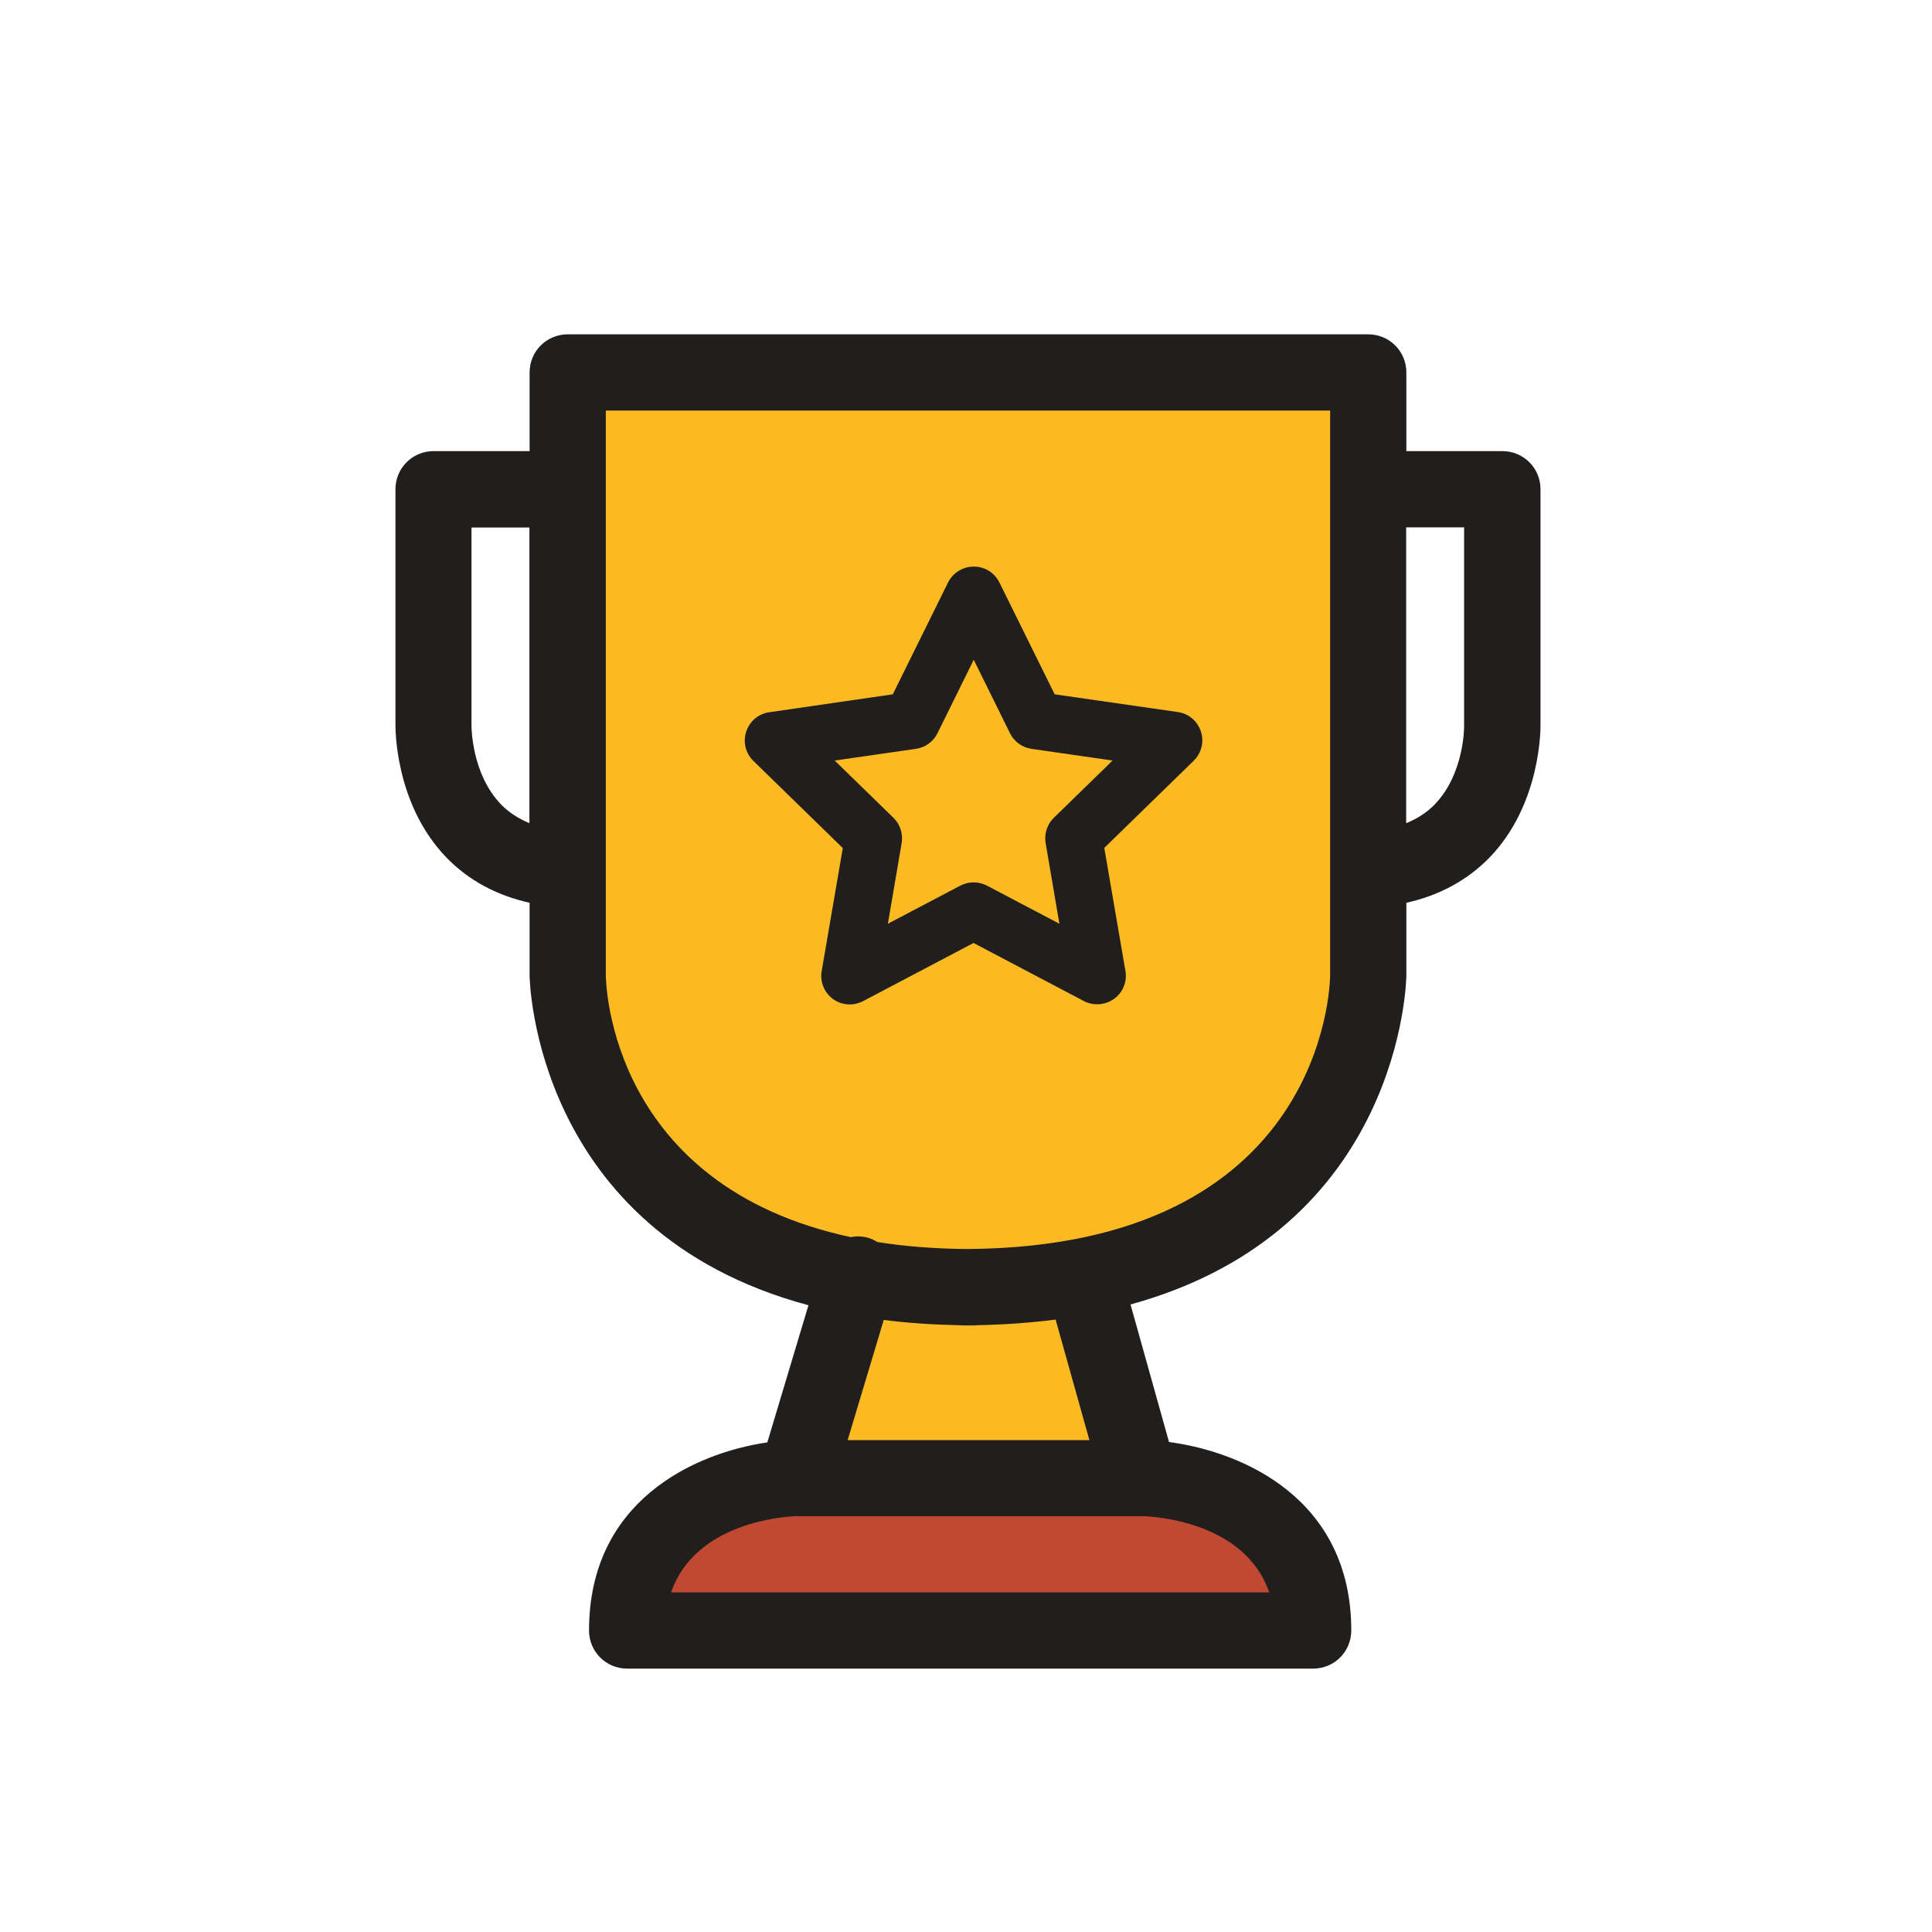
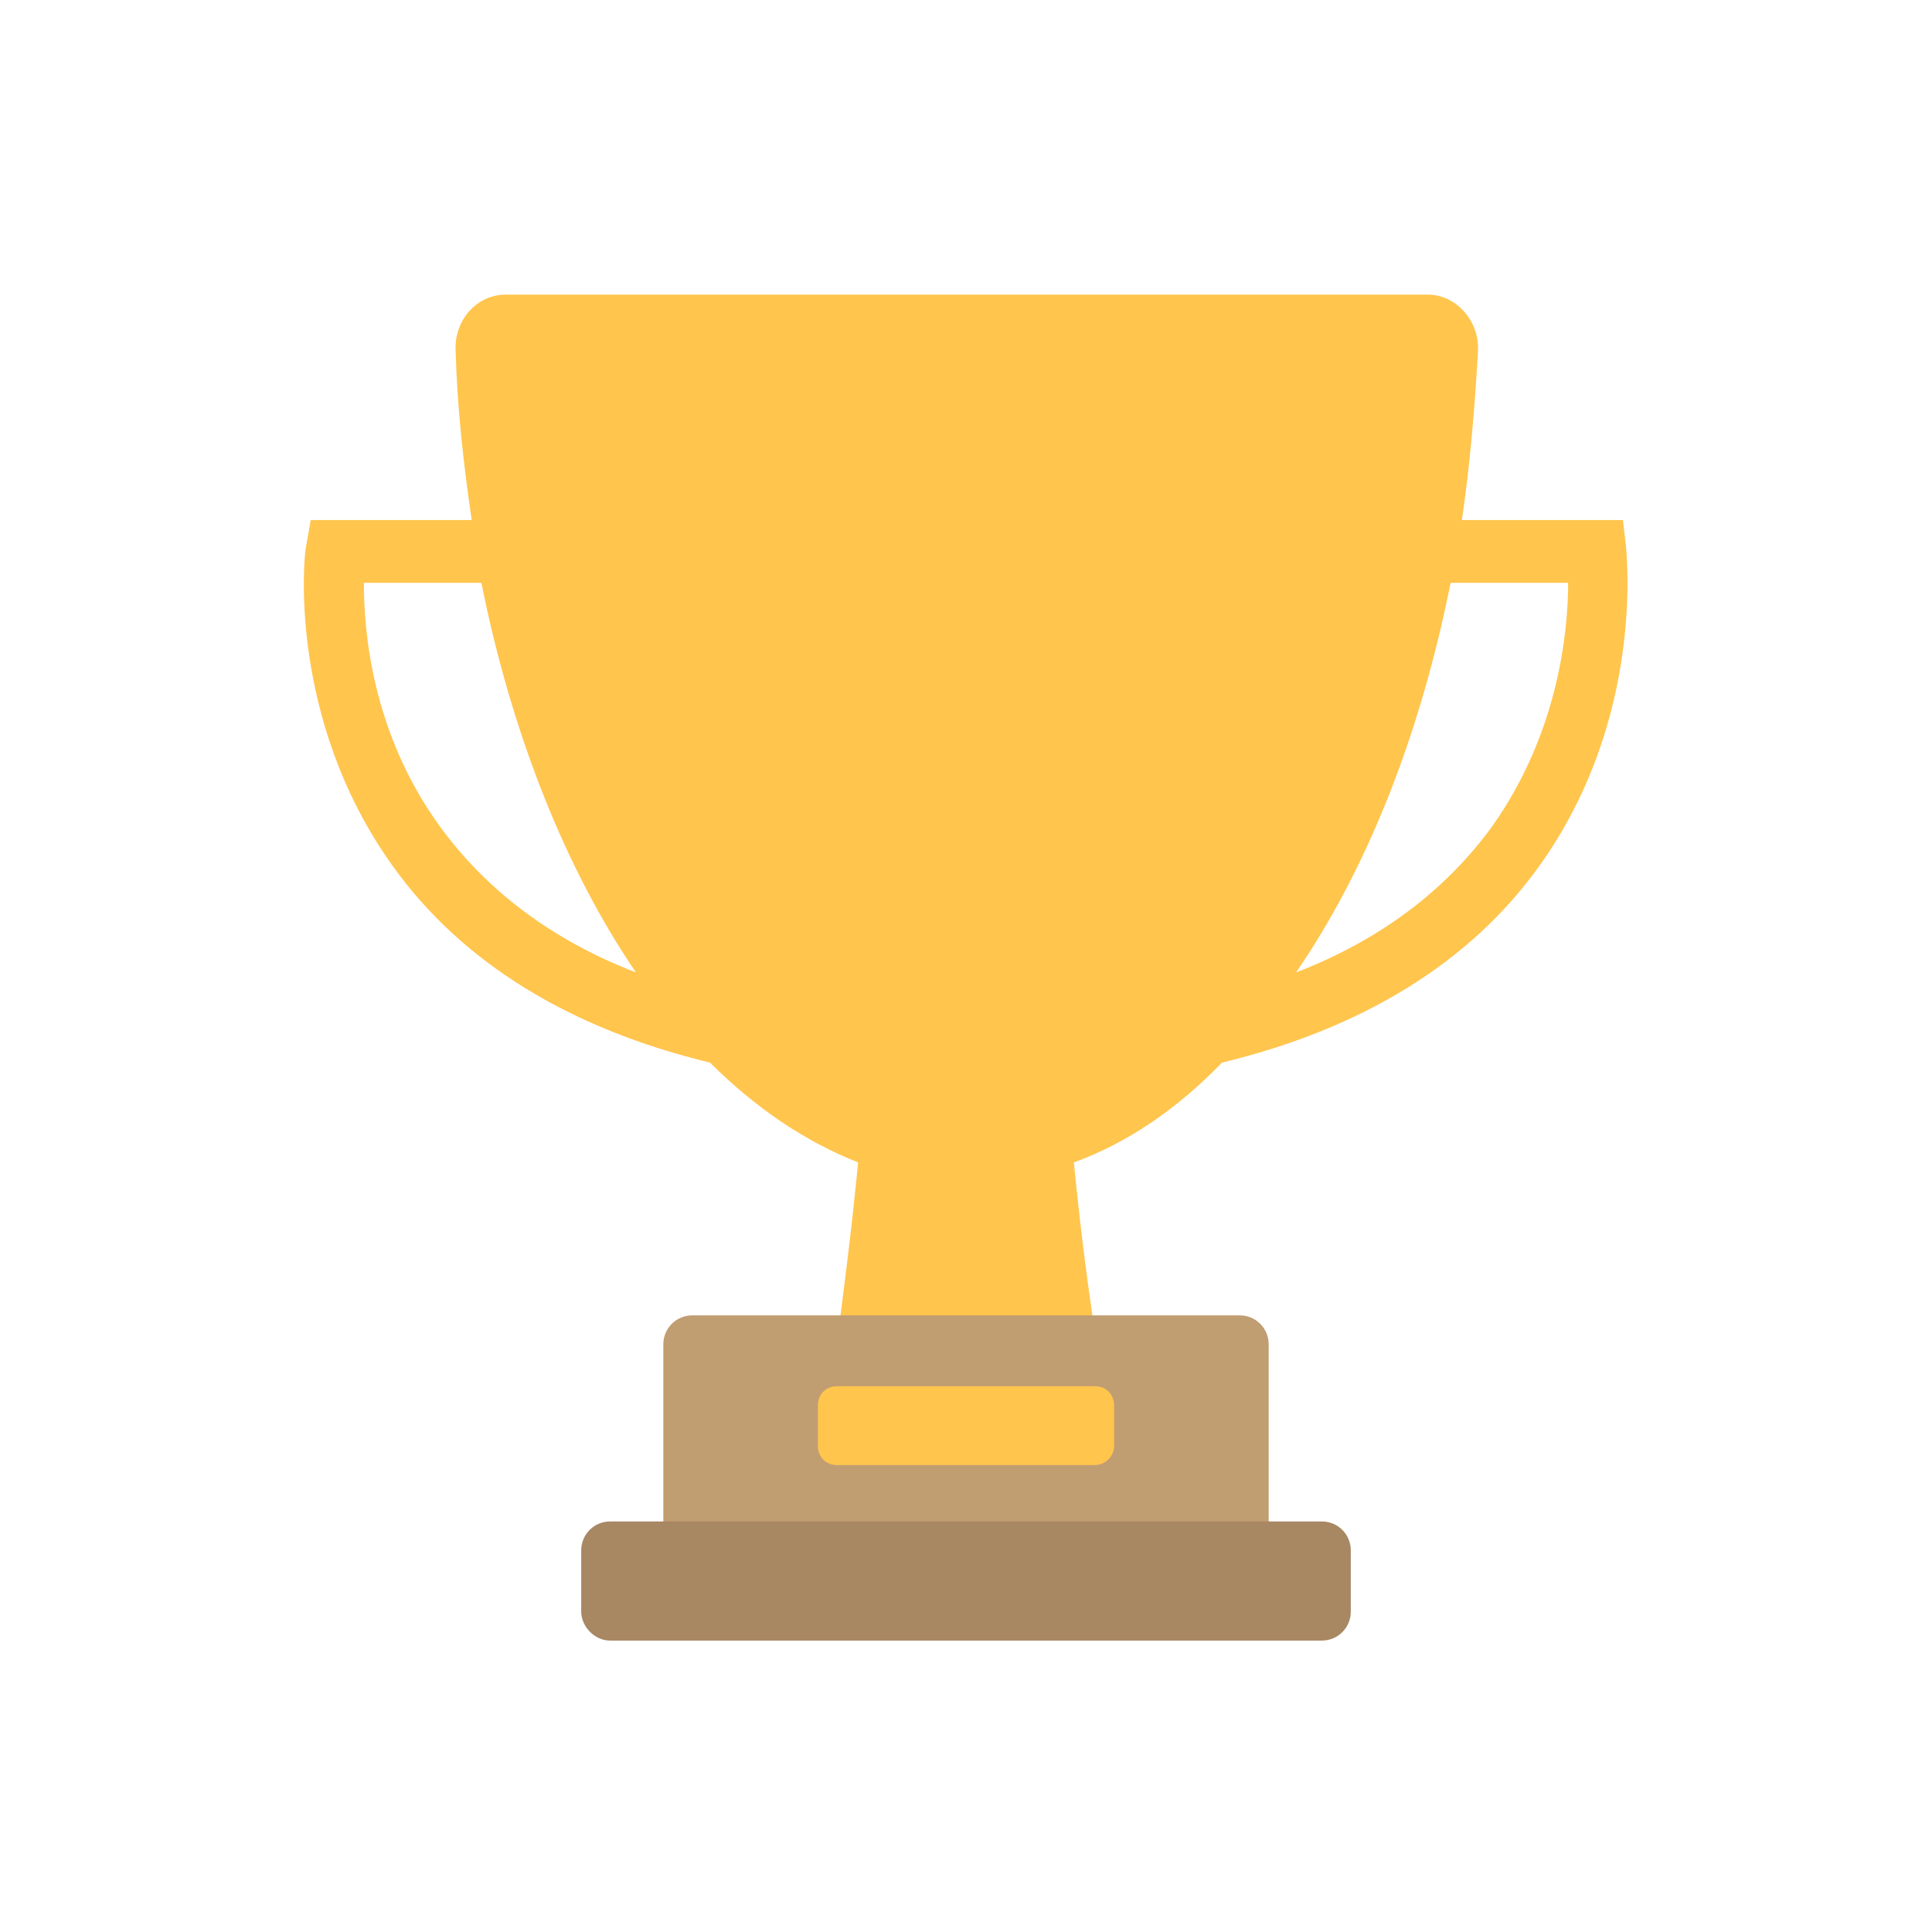
- <svg xmlns="http://www.w3.org/2000/svg" width="800px" height="800px" viewBox="0 0 1024 1024" class="icon" version="1.1">
-   <path d="M454.5 675.5l-32.4 107.9h181.8L574.5 678" fill="#FBBA22" />
-   <path d="M510.1 682.3c215.1 0 215.1-165.2 215.1-165.2V197.4H300.9v319.7s0 165.2 215.1 165.2h-5.9z" fill="#FBBA22" />
-   <path d="M515.4 783.4h91.1s89.5 2.3 89.5 80.8H332.4c0-78.6 89.5-80.8 89.5-80.8H513" fill="#C04931" />
-   <path d="M816.5 383.8V259.3c0-11.2-9-20.2-20.2-20.2h-50.9v-41.7c0-11.2-9-20.2-20.2-20.2H300.9c-11.2 0-20.2 9-20.2 20.2v41.7h-50.9c-11.2 0-20.2 9-20.2 20.2v124.5c0 1.2-0.7 42.2 27.2 70.9 11.7 12 26.5 19.9 43.9 23.8v38.6c0 1.6 2.1 135.7 147.8 174.7l-21.8 72.7c-39 5.7-94.5 31.2-94.5 99.7 0 11.2 9 20.2 20.2 20.2H696c11.2 0 20.2-9 20.2-20.2 0-69.6-57.2-94.7-96.6-99.9l-20.4-72.9c144.1-39.6 146.2-172.7 146.2-174.3v-38.6c17.4-3.9 32.1-11.8 43.9-23.8 27.9-28.7 27.2-69.7 27.2-70.9z m-550.8 42.7c-16-16.4-15.8-41.9-15.8-42.1V279.6h30.7v156.7c-5.7-2.4-10.8-5.6-14.9-9.8z m338.2 377.1c0.1 0 0.1 0 0 0h2c6.2 0.2 54 3 66.8 40.4h-317c12.8-37.4 60.5-40.2 66.2-40.4h182z m-154.6-40.4l19.1-63.6c12.5 1.6 25.9 2.5 40.1 2.8 0.5 0 1.1 0.1 1.6 0.1h5.9c0.5 0 1.1 0 1.6-0.1 14.9-0.3 28.8-1.3 41.9-3l17.9 63.9H449.3zM705 517c-0.1 5.9-3.5 143.6-191.9 145-17.6-0.1-33.6-1.4-48.1-3.7-1.5-0.9-3-1.7-4.7-2.2-3.2-0.9-6.3-1-9.4-0.4-127.1-27.3-129.7-133.5-129.8-138.6V217.6H705V517z m55.3-90.5c-4.1 4.2-9.1 7.4-15 9.8V279.5H776v104.8c0.1 0.3 0.3 25.8-15.7 42.2z" fill="#211F1E" />
-   <path d="M446.7 449.5l-11.2 65.2c-1 5.7 1.4 11.4 6 14.8 4.7 3.4 10.8 3.8 16 1.1l58.5-30.8 58.5 30.8c2.2 1.2 4.6 1.7 7.1 1.7 3.1 0 6.3-1 8.9-2.9 4.7-3.4 7-9.1 6-14.8l-11.2-65.2 47.4-46.2c4.1-4 5.6-10.1 3.8-15.5-1.8-5.5-6.5-9.5-12.2-10.3L559 368l-29.3-59.3c-2.6-5.2-7.8-8.4-13.6-8.4s-11 3.3-13.6 8.4L473.2 368l-65.5 9.5c-5.7 0.8-10.4 4.8-12.2 10.3-1.8 5.5-0.3 11.5 3.8 15.5l47.4 46.2z m38.8-52.6c4.9-0.7 9.2-3.8 11.4-8.3l19.2-38.9 19.2 38.9c2.2 4.5 6.5 7.6 11.4 8.3l43 6.2-31.1 30.3c-3.6 3.5-5.2 8.5-4.4 13.4l7.3 42.8-38.4-20.2c-4.4-2.3-9.7-2.3-14.1 0l-38.4 20.2 7.3-42.8c0.8-4.9-0.8-9.9-4.4-13.4l-31.1-30.3 43.1-6.2z" fill="#211F1E" />
+ <svg xmlns="http://www.w3.org/2000/svg" width="800px" height="800px" viewBox="0 0 120 120" id="Layer_1" version="1.1" xml:space="preserve">
+   <style type="text/css">
+ 	.st0{fill:#FFC54D;}
+ 	.st1{fill:#C19D72;}
+ 	.st2{fill:#A88763;}
+ </style>
+   <g>
+     <path class="st0" d="M101,34l-0.2-1.7h-10c0.5-3.4,0.8-6.9,1-10.5c0.1-1.9-1.4-3.5-3.1-3.5H31.4c-1.8,0-3.2,1.6-3.1,3.5   c0.1,3.6,0.5,7.1,1,10.5h-10L19,34c-0.1,0.4-1.2,10.6,5.4,19.8c4.3,6,11,10.1,19.7,12.2c2.8,2.8,5.9,4.9,9.2,6.2   c-0.4,4.1-0.9,8.1-1.4,11.8h16.3c-0.6-3.8-1.1-7.7-1.5-11.8c3.3-1.2,6.4-3.3,9.2-6.2c8.7-2.1,15.4-6.2,19.7-12.2   C102.2,44.6,101,34.4,101,34z M27.3,51.3c-4.2-5.8-4.7-12.1-4.7-15.1h7.3c1.9,9.5,5.3,17.9,9.6,24.2C34.3,58.4,30.2,55.3,27.3,51.3   z M92.7,51.3c-2.9,4-7,7.1-12.2,9.1c4.4-6.4,7.7-14.7,9.6-24.2h7.3C97.4,39.2,96.8,45.5,92.7,51.3z" />
+     <path class="st1" d="M77,98.1H43c-1,0-1.8-0.8-1.8-1.8V83.5c0-1,0.8-1.8,1.8-1.8h34c1,0,1.8,0.8,1.8,1.8v12.8   C78.8,97.3,78,98.1,77,98.1z" />
+     <path class="st2" d="M37.9,101.9h44.2c1,0,1.8-0.8,1.8-1.8v-3.8c0-1-0.8-1.8-1.8-1.8H37.9c-1,0-1.8,0.8-1.8,1.8v3.8   C36.1,101,36.9,101.9,37.9,101.9z" />
+     <path class="st0" d="M68,91H52c-0.7,0-1.2-0.5-1.2-1.2v-2.5c0-0.7,0.5-1.2,1.2-1.2h16c0.7,0,1.2,0.5,1.2,1.2v2.5   C69.2,90.5,68.6,91,68,91z" />
+   </g>
</svg>
